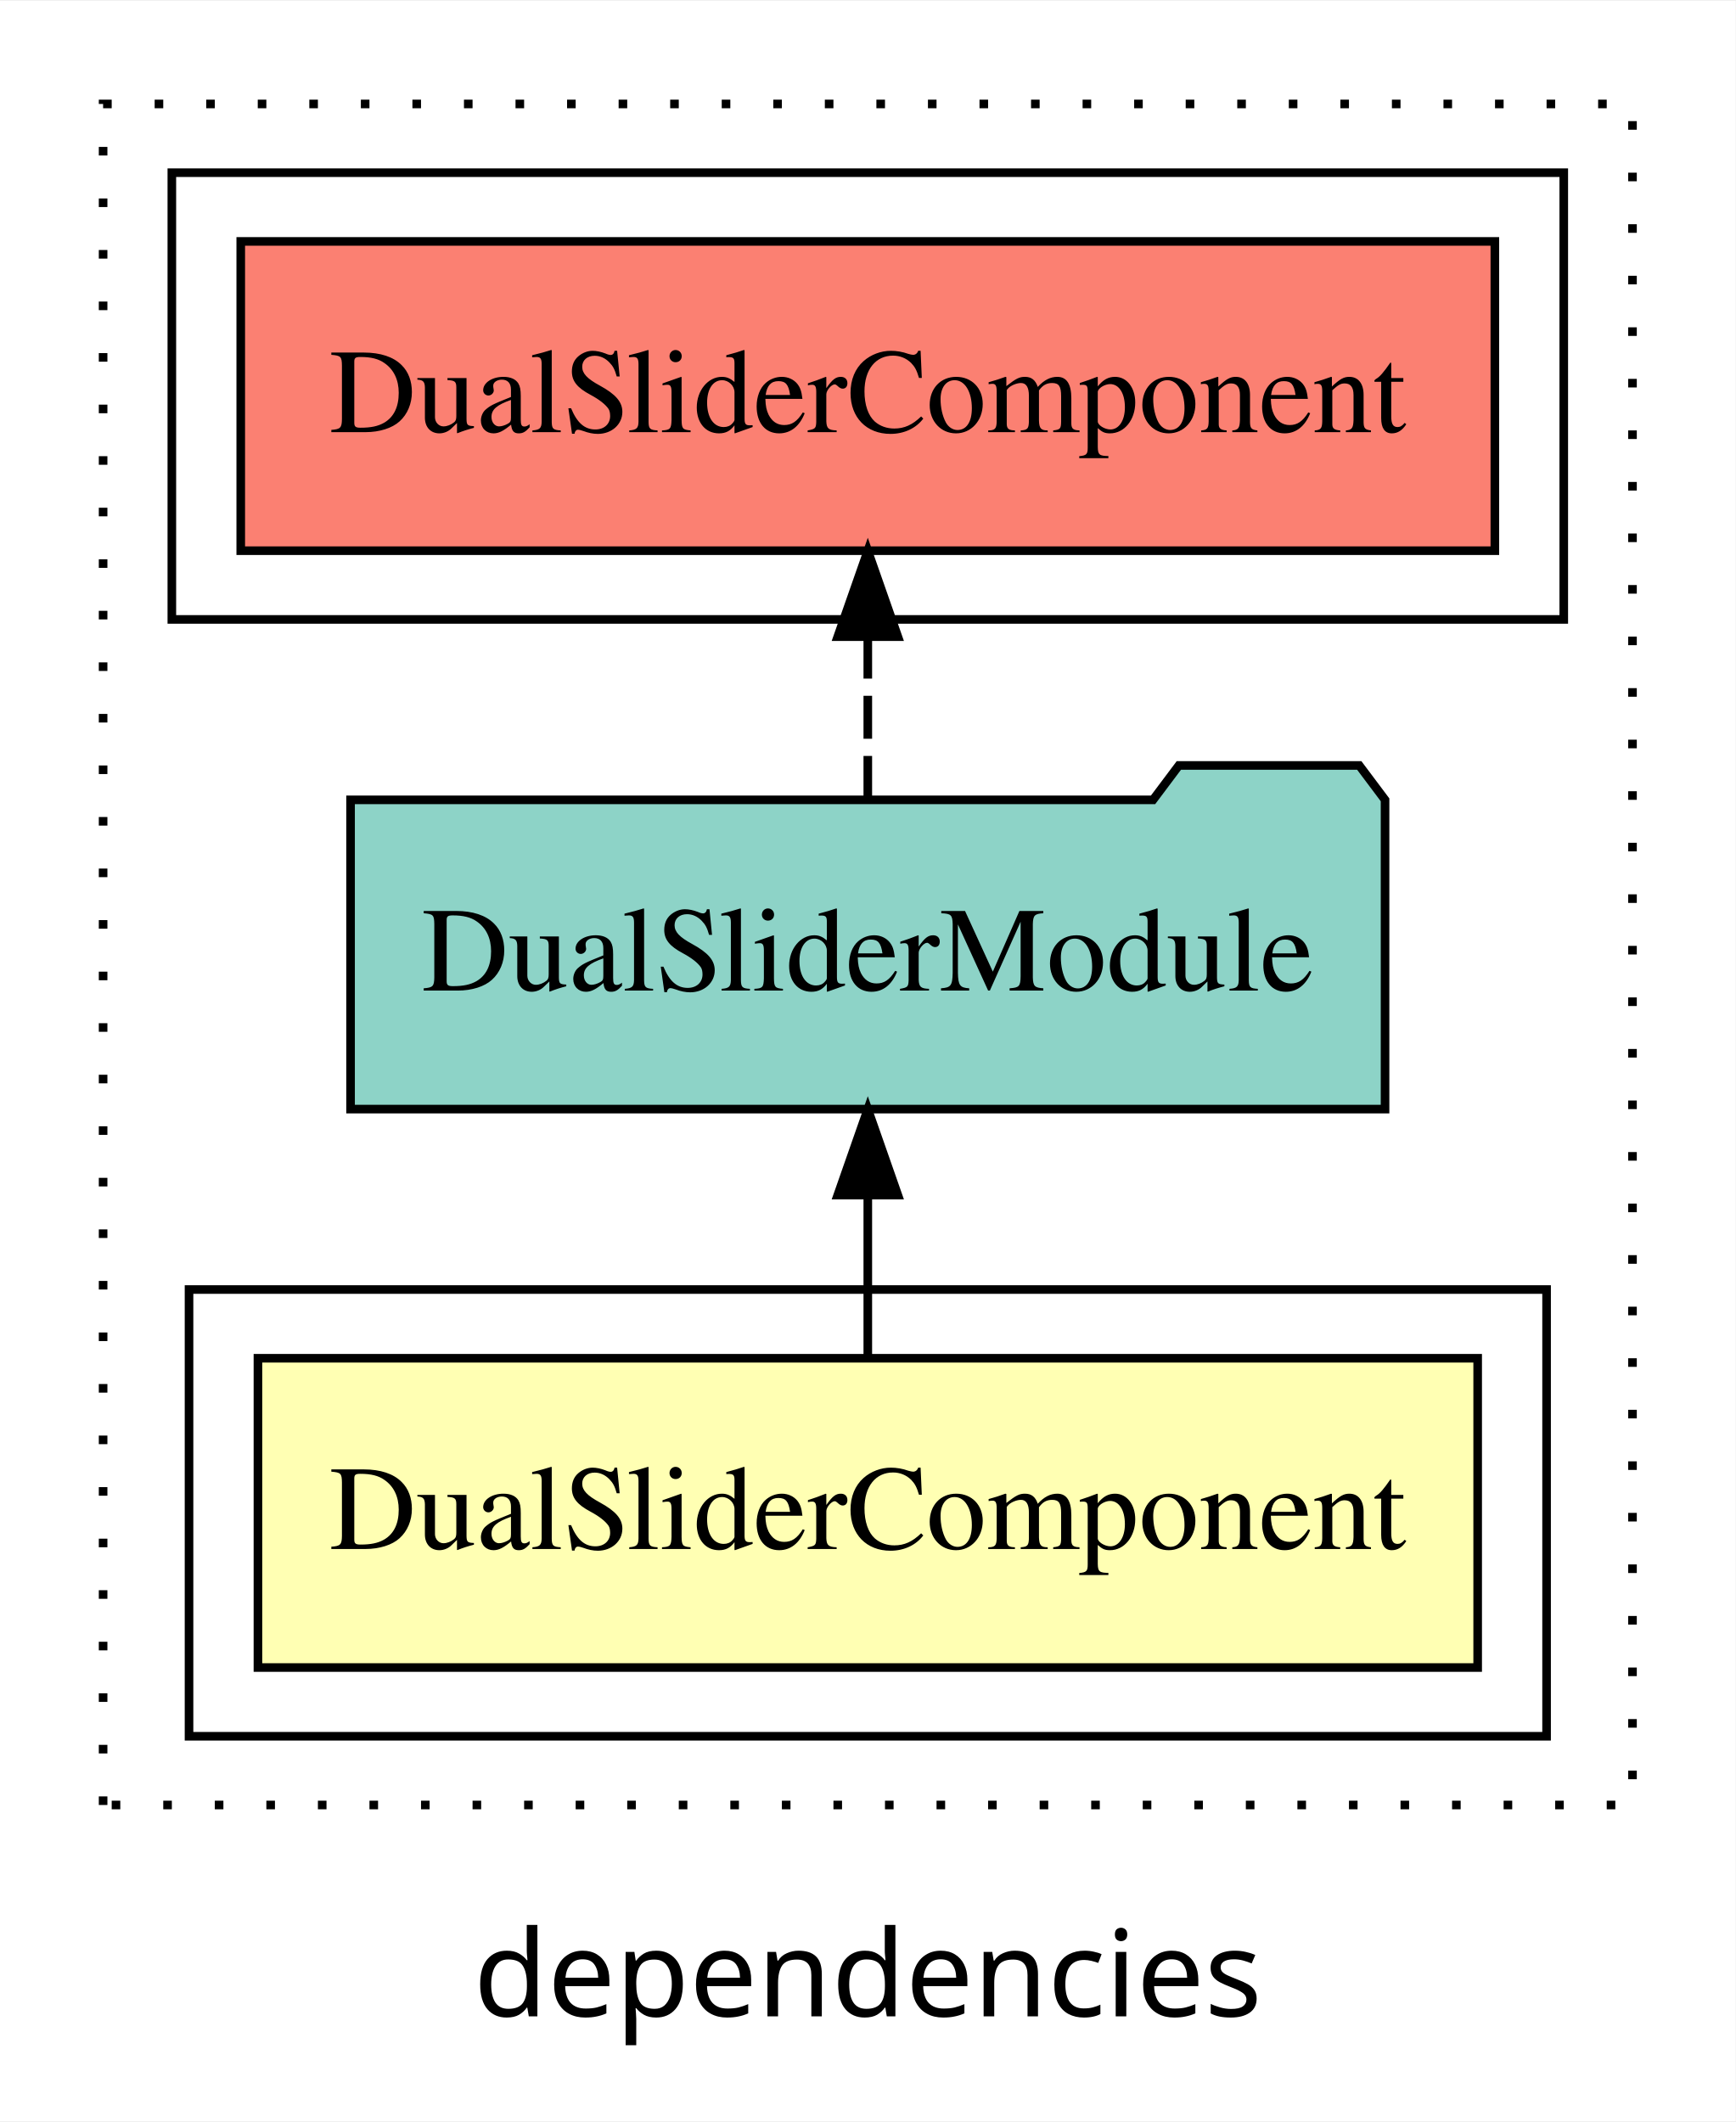
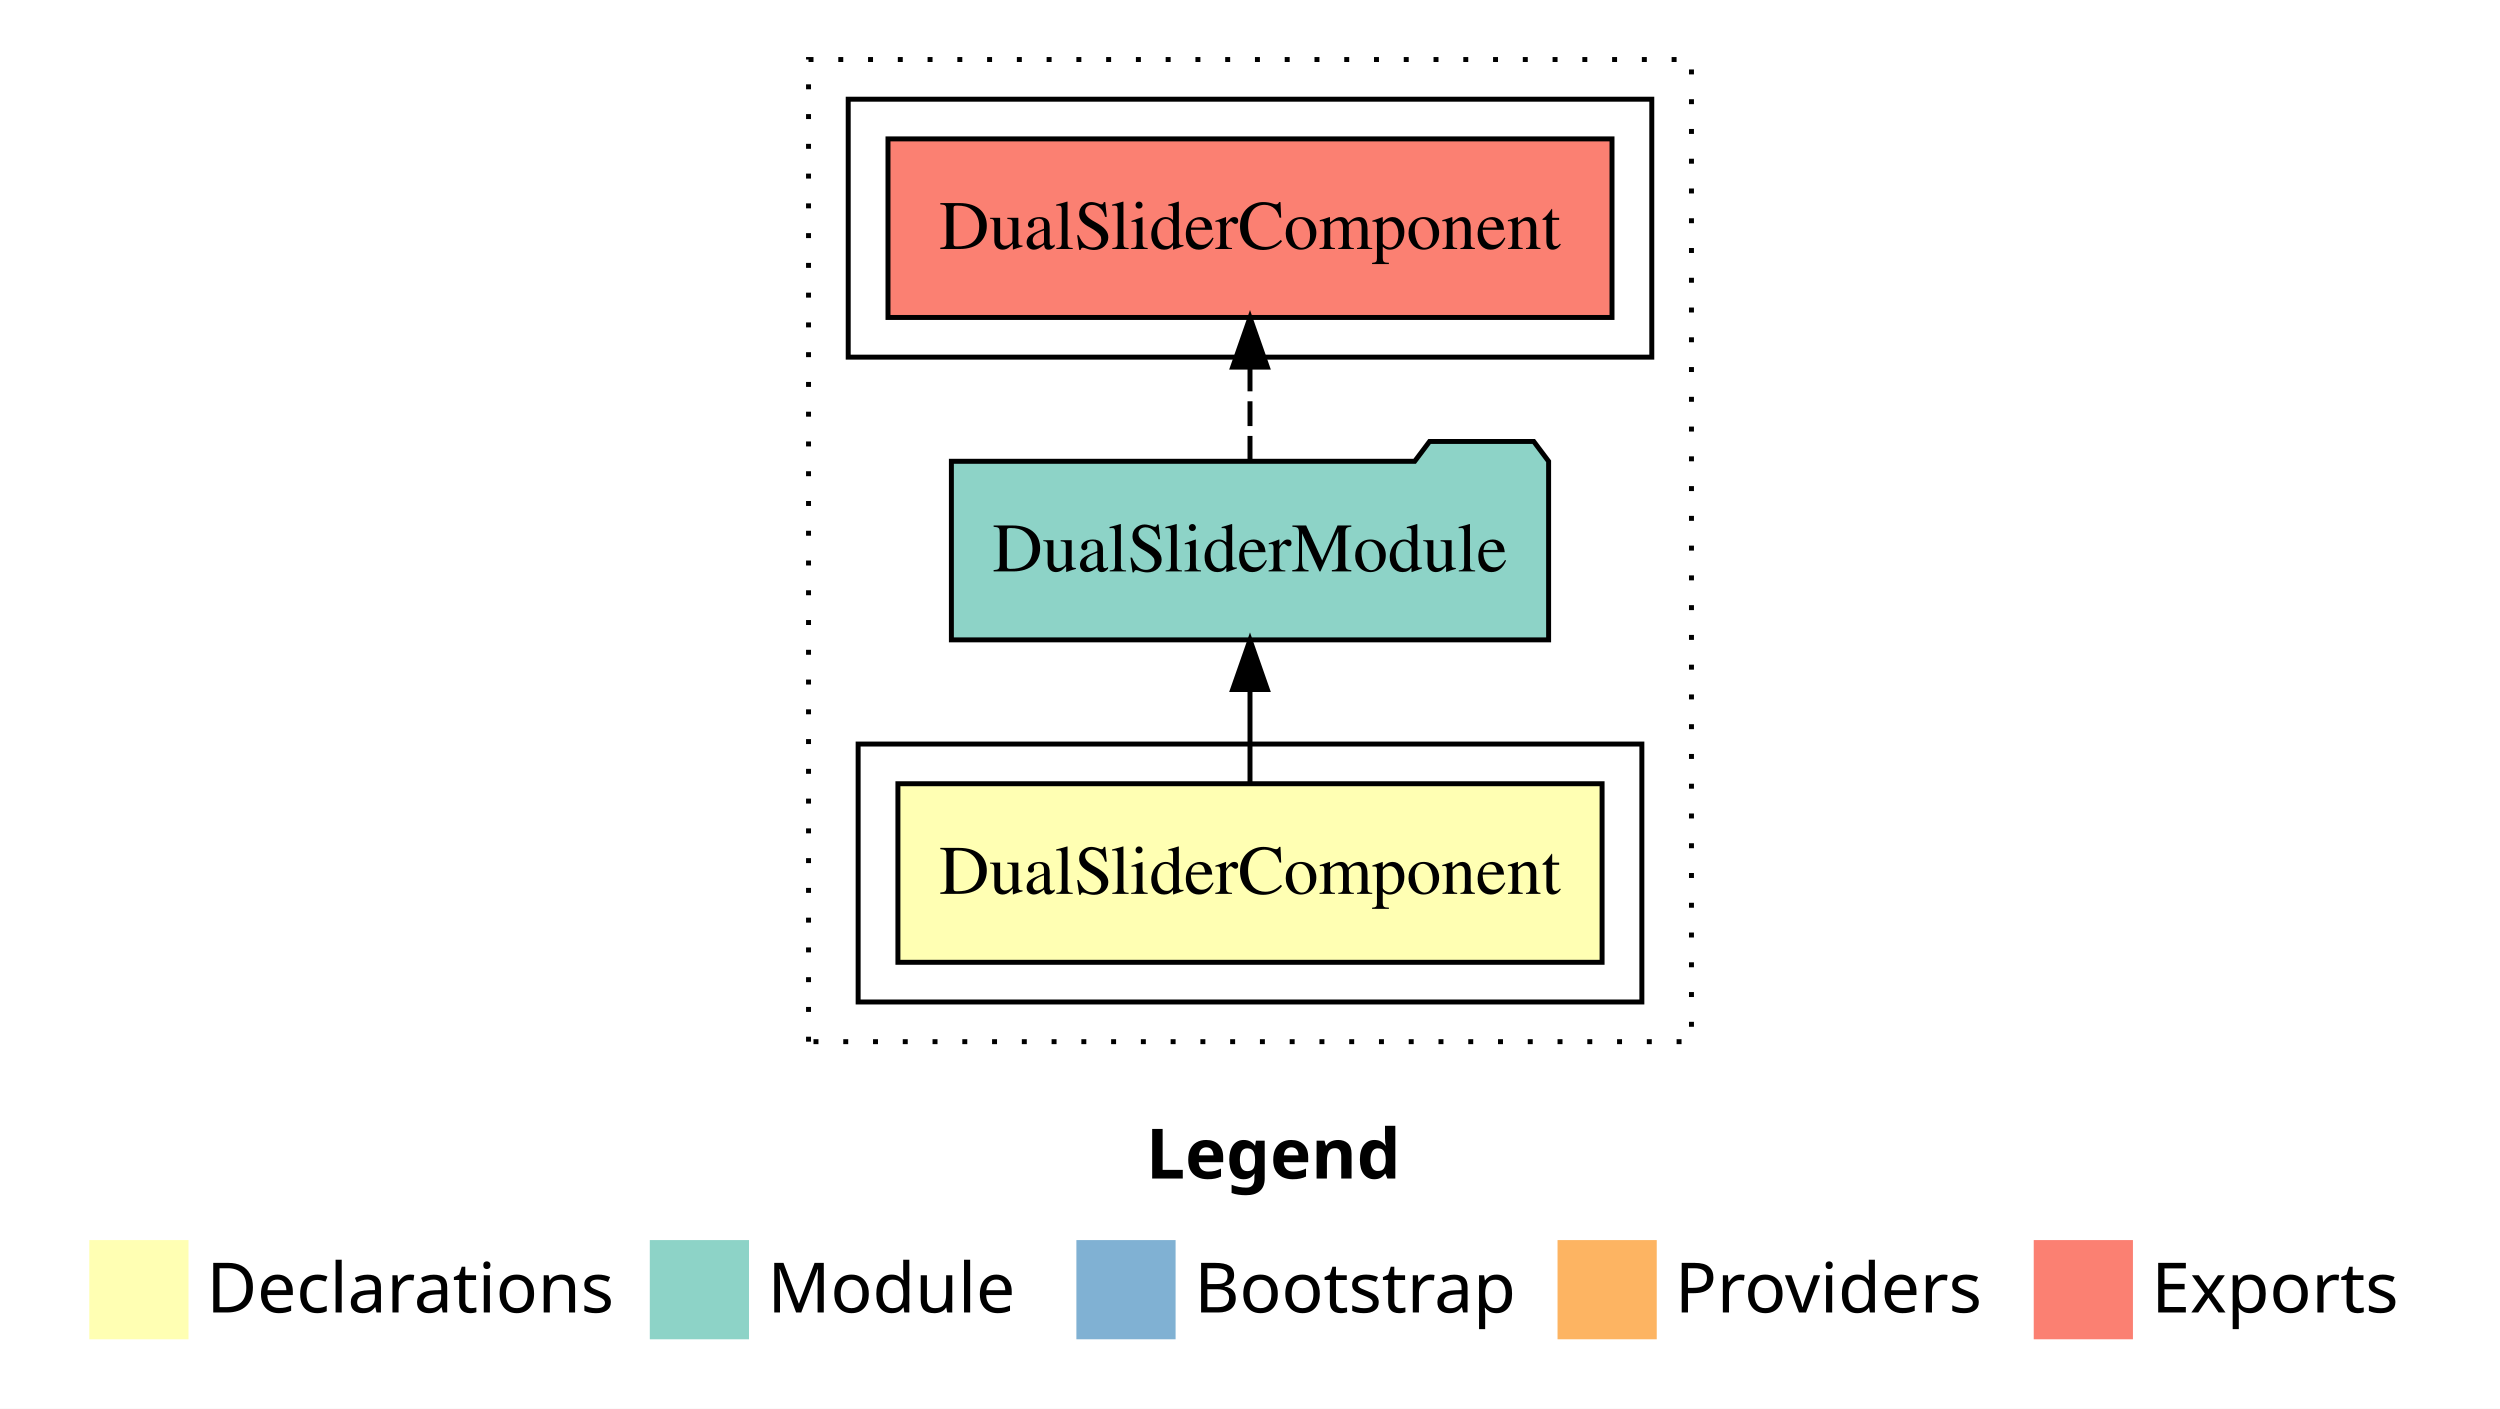
- <svg xmlns="http://www.w3.org/2000/svg" width="202pt" height="247pt" viewBox="0.00 0.00 202.00 246.80">
-   <g id="graph0" class="graph" transform="scale(1 1) rotate(0) translate(4 242.8)">
-     <polygon fill="white" stroke="transparent" points="-4,4 -4,-242.8 198,-242.8 198,4 -4,4" />
-     <text text-anchor="middle" x="97" y="-8.2" font-family="sans-serif" font-size="14.00">dependencies</text>
+ <svg xmlns="http://www.w3.org/2000/svg" width="504pt" height="284pt" viewBox="0.00 0.00 504.00 284.00">
+   <g id="graph0" class="graph" transform="scale(1 1) rotate(0) translate(4 280)">
+     <polygon fill="white" stroke="transparent" points="-4,4 -4,-280 500,-280 500,4 -4,4" />
+     <text text-anchor="start" x="227.01" y="-42.4" font-family="Times-12" font-weight="bold" font-size="14.00">Legend</text>
+     <polygon fill="#ffffb3" stroke="transparent" points="14,-10 14,-30 34,-30 34,-10 14,-10" />
+     <text text-anchor="start" x="37.63" y="-15.4" font-family="Times-12" font-size="14.00">  Declarations</text>
+     <polygon fill="#8dd3c7" stroke="transparent" points="127,-10 127,-30 147,-30 147,-10 127,-10" />
+     <text text-anchor="start" x="150.73" y="-15.4" font-family="Times-12" font-size="14.00">  Module</text>
+     <polygon fill="#80b1d3" stroke="transparent" points="213,-10 213,-30 233,-30 233,-10 213,-10" />
+     <text text-anchor="start" x="236.78" y="-15.4" font-family="Times-12" font-size="14.00">  Bootstrap</text>
+     <polygon fill="#fdb462" stroke="transparent" points="310,-10 310,-30 330,-30 330,-10 310,-10" />
+     <text text-anchor="start" x="333.67" y="-15.4" font-family="Times-12" font-size="14.00">  Providers</text>
+     <polygon fill="#fb8072" stroke="transparent" points="406,-10 406,-30 426,-30 426,-10 406,-10" />
+     <text text-anchor="start" x="429.73" y="-15.4" font-family="Times-12" font-size="14.00">  Exports</text>
    <g id="clust1" class="cluster">
-       <polygon fill="none" stroke="black" stroke-dasharray="1,5" points="8,-32.8 8,-230.8 186,-230.8 186,-32.8 8,-32.8" />
+       <polygon fill="none" stroke="black" stroke-dasharray="1,5" points="159,-70 159,-268 337,-268 337,-70 159,-70" />
    </g>
    <g id="clust2" class="cluster">
-       <polygon fill="none" stroke="black" points="18,-40.8 18,-92.8 176,-92.8 176,-40.8 18,-40.8" />
+       <polygon fill="none" stroke="black" points="169,-78 169,-130 327,-130 327,-78 169,-78" />
    </g>
    <g id="clust5" class="cluster">
-       <polygon fill="none" stroke="black" points="16,-170.8 16,-222.8 178,-222.8 178,-170.8 16,-170.8" />
+       <polygon fill="none" stroke="black" points="167,-208 167,-260 329,-260 329,-208 167,-208" />
    </g>
    <g id="node1" class="node">
-       <polygon fill="#ffffb3" stroke="black" points="167.98,-84.8 26.02,-84.8 26.02,-48.8 167.98,-48.8 167.98,-84.8" />
-       <text text-anchor="middle" x="97" y="-62.6" font-family="Times,serif" font-size="14.00">DualSliderComponent</text>
+       <polygon fill="#ffffb3" stroke="black" points="318.98,-122 177.02,-122 177.02,-86 318.98,-86 318.98,-122" />
+       <text text-anchor="middle" x="248" y="-99.8" font-family="Times,serif" font-size="14.00">DualSliderComponent</text>
    </g>
    <g id="node2" class="node">
-       <polygon fill="#8dd3c7" stroke="black" points="157.2,-149.8 154.2,-153.8 133.2,-153.8 130.2,-149.8 36.8,-149.8 36.8,-113.8 157.2,-113.8 157.2,-149.8" />
-       <text text-anchor="middle" x="97" y="-127.6" font-family="Times,serif" font-size="14.00">DualSliderModule</text>
+       <polygon fill="#8dd3c7" stroke="black" points="308.2,-187 305.2,-191 284.2,-191 281.2,-187 187.8,-187 187.8,-151 308.2,-151 308.2,-187" />
+       <text text-anchor="middle" x="248" y="-164.8" font-family="Times,serif" font-size="14.00">DualSliderModule</text>
    </g>
    <g id="edge1" class="edge">
-       <path fill="none" stroke="black" d="M97,-84.91C97,-84.91 97,-103.79 97,-103.79" />
-       <polygon fill="black" stroke="black" points="93.5,-103.79 97,-113.79 100.5,-103.79 93.5,-103.79" />
+       <path fill="none" stroke="black" d="M248,-122.11C248,-122.11 248,-140.99 248,-140.99" />
+       <polygon fill="black" stroke="black" points="244.5,-140.99 248,-150.99 251.5,-140.99 244.5,-140.99" />
    </g>
    <g id="node3" class="node">
-       <polygon fill="#fb8072" stroke="black" points="169.98,-214.8 24.02,-214.8 24.02,-178.8 169.98,-178.8 169.98,-214.8" />
-       <text text-anchor="middle" x="97" y="-192.6" font-family="Times,serif" font-size="14.00">DualSliderComponent </text>
+       <polygon fill="#fb8072" stroke="black" points="320.98,-252 175.02,-252 175.02,-216 320.98,-216 320.98,-252" />
+       <text text-anchor="middle" x="248" y="-229.8" font-family="Times,serif" font-size="14.00">DualSliderComponent </text>
    </g>
    <g id="edge2" class="edge">
-       <path fill="none" stroke="black" stroke-dasharray="5,2" d="M97,-149.91C97,-149.91 97,-168.79 97,-168.79" />
-       <polygon fill="black" stroke="black" points="93.5,-168.79 97,-178.79 100.5,-168.79 93.5,-168.79" />
+       <path fill="none" stroke="black" stroke-dasharray="5,2" d="M248,-187.11C248,-187.11 248,-205.99 248,-205.99" />
+       <polygon fill="black" stroke="black" points="244.5,-205.99 248,-215.99 251.5,-205.99 244.5,-205.99" />
    </g>
  </g>
</svg>
